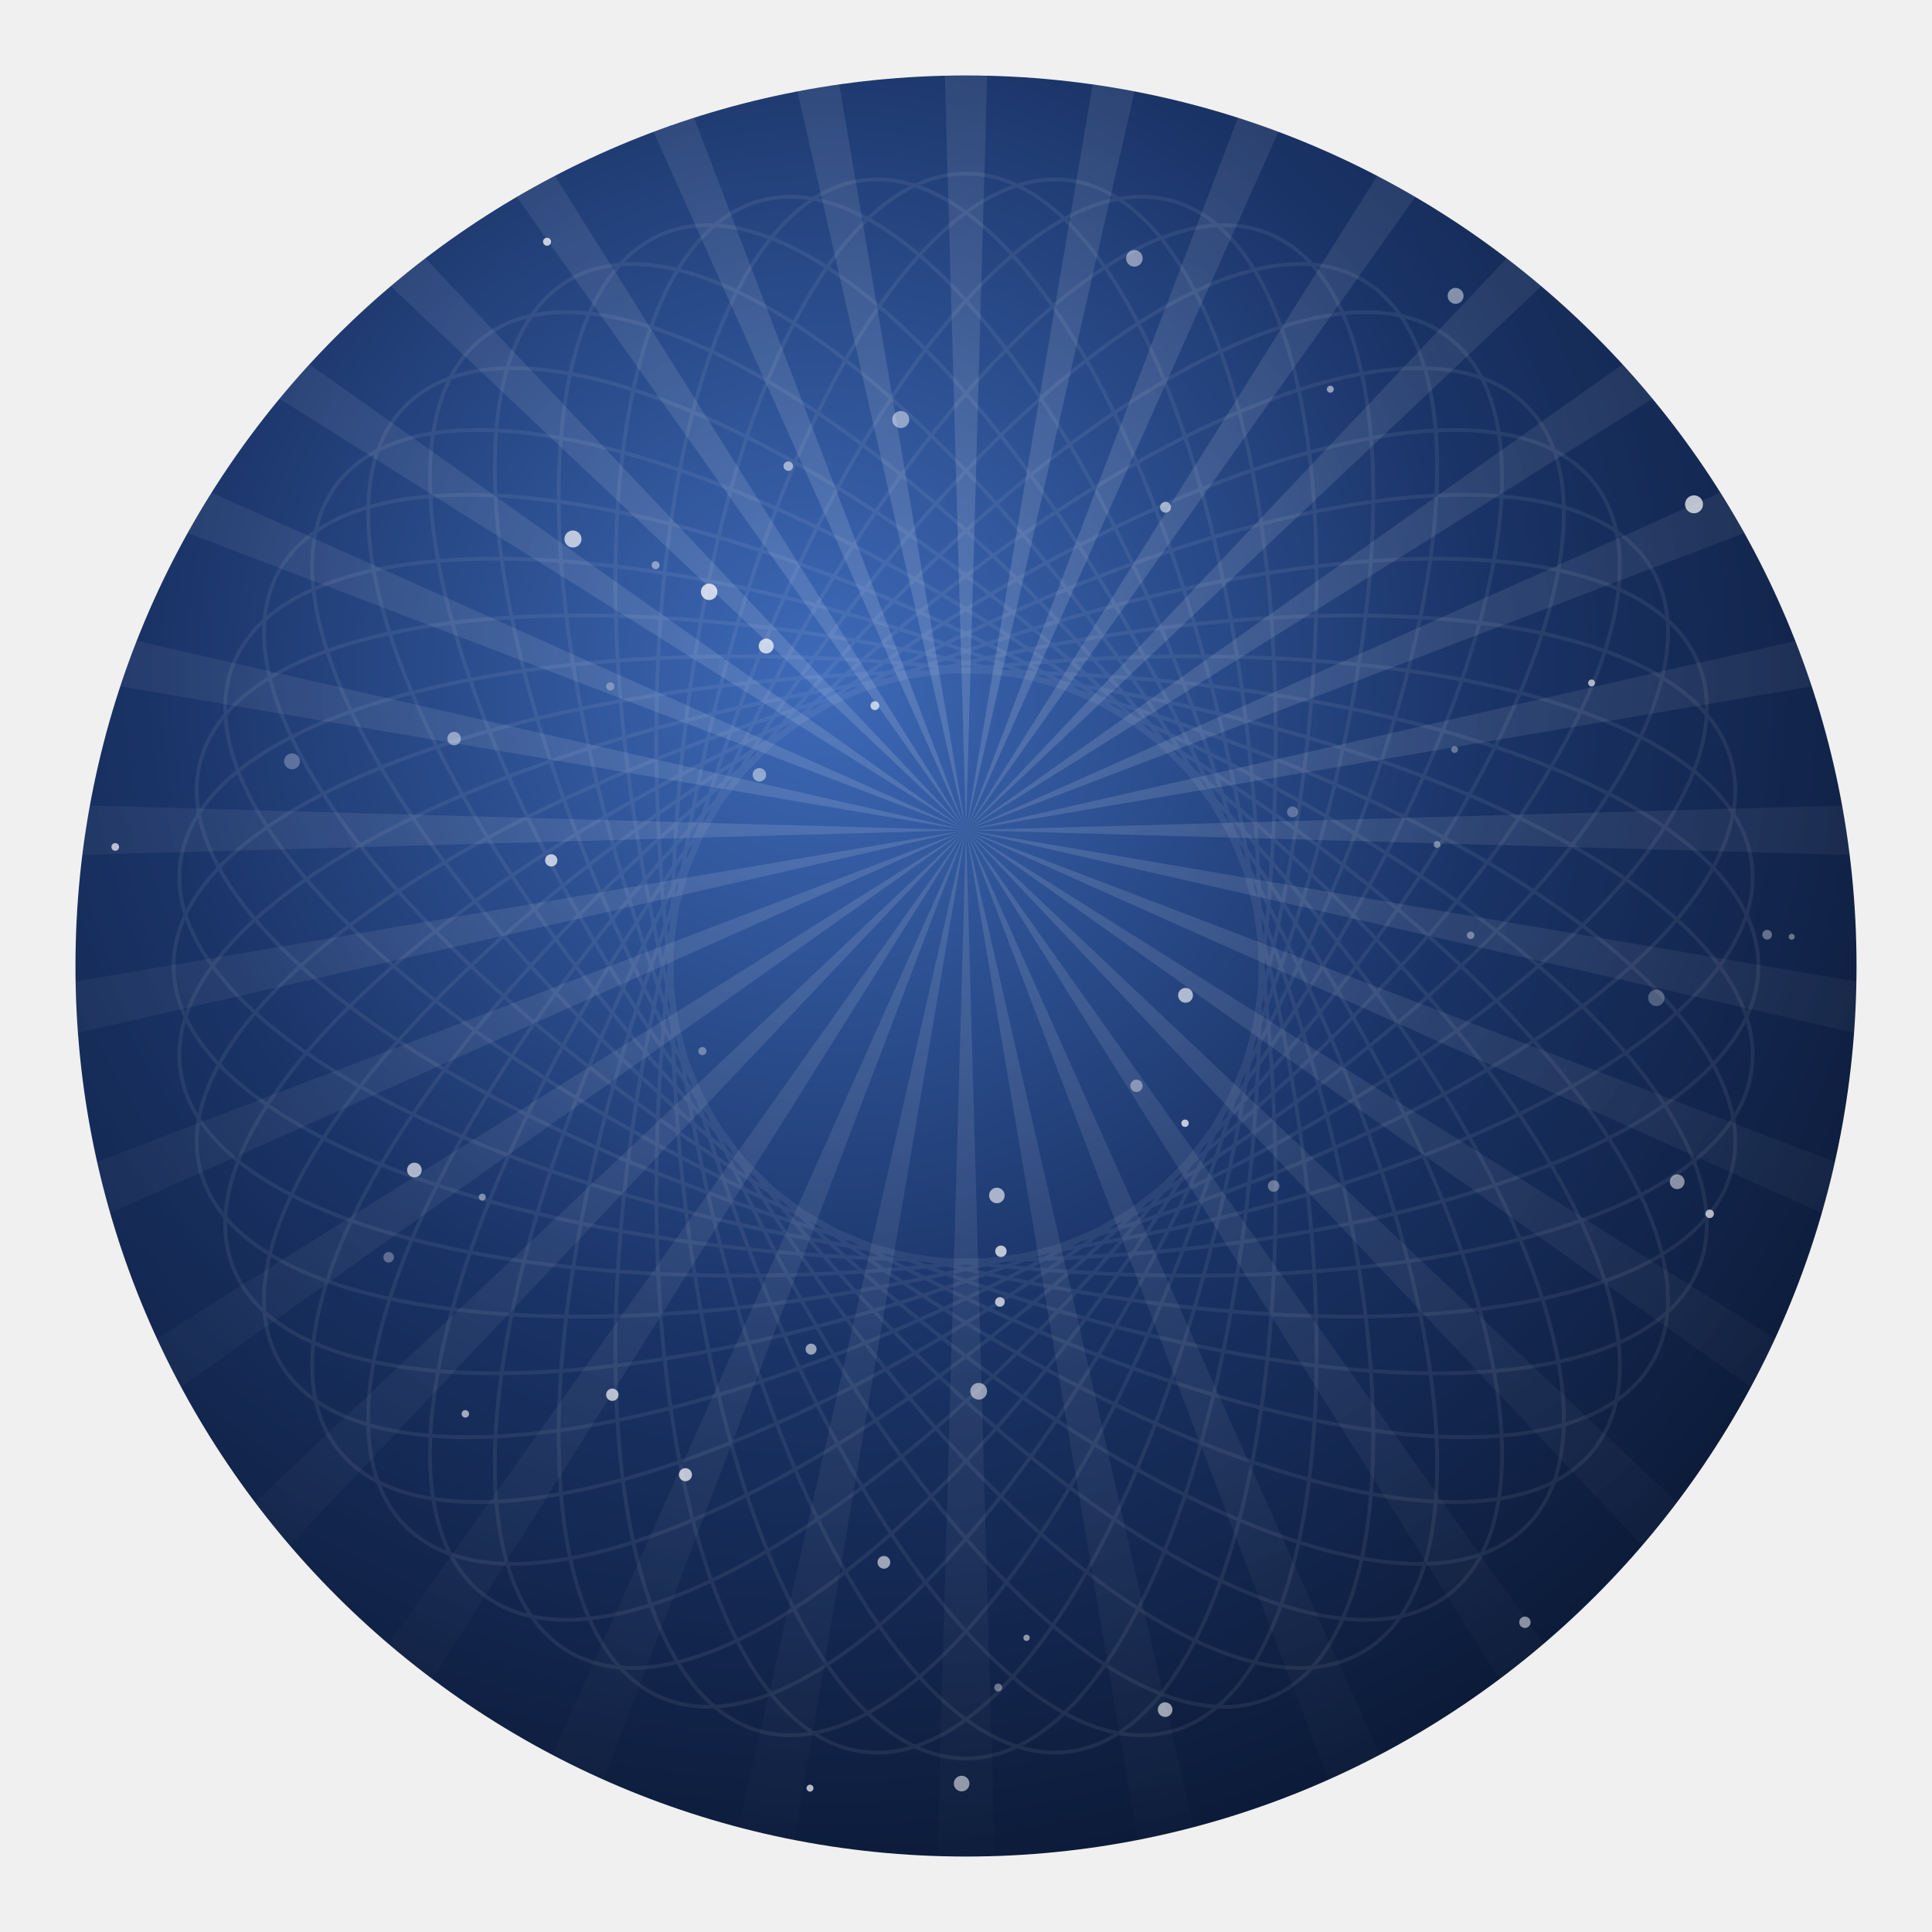
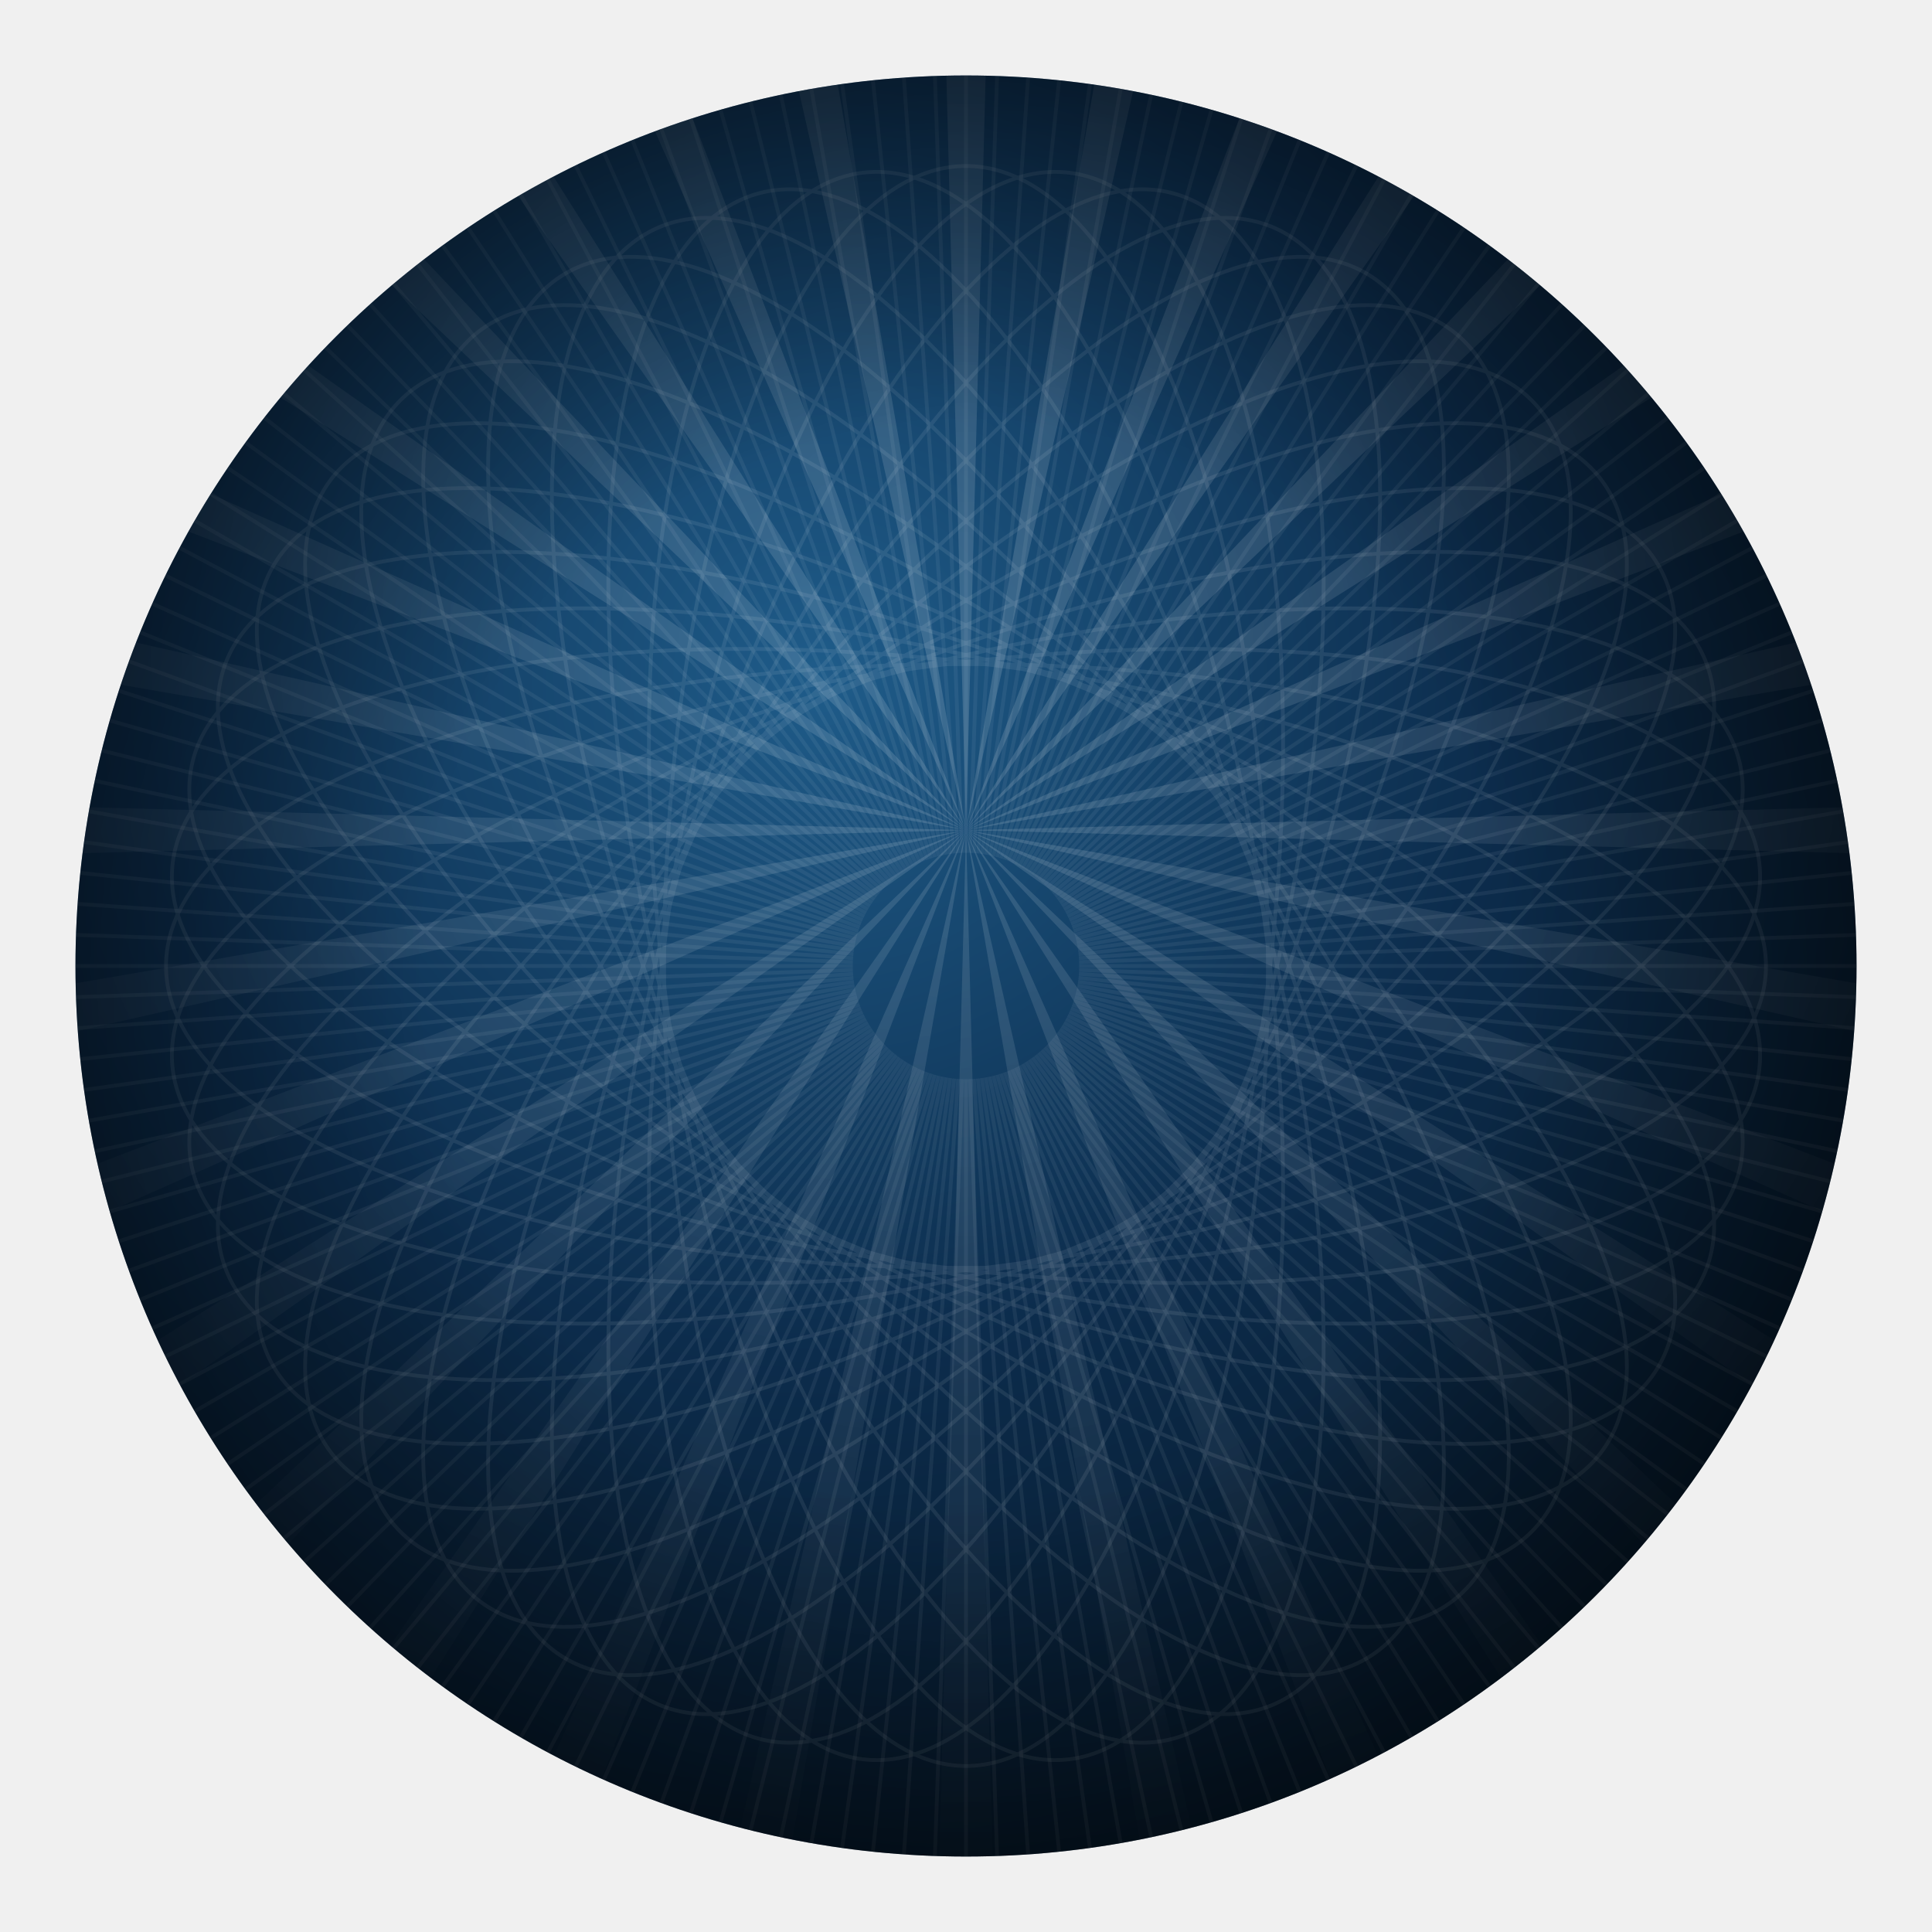
<svg xmlns="http://www.w3.org/2000/svg" viewBox="0 0 512 512">
  <defs>
    <radialGradient id="field" cx=".42" cy=".34" r=".75">
-       <stop offset="0" stop-color="#3E6AB8" />
-       <stop offset="0.5" stop-color="#1A3366" />
-       <stop offset="1" stop-color="#08142C" />
+       <stop offset="0" stop-color="#1F5C8A" />
+       <stop offset="0.5" stop-color="#0C2C4C" />
+       <stop offset="1" stop-color="#04121F" />
    </radialGradient>
    <radialGradient id="rays" cx="0.5" cy="0.43" r=".5">
      <stop offset="0" stop-color="#FFFFFF" stop-opacity=".5" />
      <stop offset="1" stop-color="#FFFFFF" stop-opacity="0" />
+     </radialGradient>
+     <radialGradient id="vig" cx=".5" cy=".5" r=".5">
+       <stop offset=".6" stop-color="#000" stop-opacity="0" />
+       <stop offset="1" stop-color="#000" stop-opacity=".45" />
    </radialGradient>
    <clipPath id="in">
      <circle cx="256" cy="256" r="236" />
    </clipPath>
  </defs>
  <circle cx="256" cy="256" r="236" fill="url(#field)" />
  <g clip-path="url(#in)">
-     <g fill="none" stroke="#FFFFFF" stroke-width="1" opacity=".07">
-       <ellipse cx="256" cy="256" rx="210" ry="78" transform="rotate(0 256 256)" />
-       <ellipse cx="256" cy="256" rx="210" ry="78" transform="rotate(7.5 256 256)" />
-       <ellipse cx="256" cy="256" rx="210" ry="78" transform="rotate(15 256 256)" />
-       <ellipse cx="256" cy="256" rx="210" ry="78" transform="rotate(22.5 256 256)" />
-       <ellipse cx="256" cy="256" rx="210" ry="78" transform="rotate(30 256 256)" />
-       <ellipse cx="256" cy="256" rx="210" ry="78" transform="rotate(37.5 256 256)" />
-       <ellipse cx="256" cy="256" rx="210" ry="78" transform="rotate(45 256 256)" />
-       <ellipse cx="256" cy="256" rx="210" ry="78" transform="rotate(52.5 256 256)" />
-       <ellipse cx="256" cy="256" rx="210" ry="78" transform="rotate(60 256 256)" />
-       <ellipse cx="256" cy="256" rx="210" ry="78" transform="rotate(67.5 256 256)" />
-       <ellipse cx="256" cy="256" rx="210" ry="78" transform="rotate(75 256 256)" />
-       <ellipse cx="256" cy="256" rx="210" ry="78" transform="rotate(82.5 256 256)" />
-       <ellipse cx="256" cy="256" rx="210" ry="78" transform="rotate(90 256 256)" />
-       <ellipse cx="256" cy="256" rx="210" ry="78" transform="rotate(97.5 256 256)" />
-       <ellipse cx="256" cy="256" rx="210" ry="78" transform="rotate(105 256 256)" />
-       <ellipse cx="256" cy="256" rx="210" ry="78" transform="rotate(112.5 256 256)" />
-       <ellipse cx="256" cy="256" rx="210" ry="78" transform="rotate(120 256 256)" />
-       <ellipse cx="256" cy="256" rx="210" ry="78" transform="rotate(127.5 256 256)" />
-       <ellipse cx="256" cy="256" rx="210" ry="78" transform="rotate(135 256 256)" />
-       <ellipse cx="256" cy="256" rx="210" ry="78" transform="rotate(142.5 256 256)" />
-       <ellipse cx="256" cy="256" rx="210" ry="78" transform="rotate(150 256 256)" />
-       <ellipse cx="256" cy="256" rx="210" ry="78" transform="rotate(157.5 256 256)" />
-       <ellipse cx="256" cy="256" rx="210" ry="78" transform="rotate(165 256 256)" />
-       <ellipse cx="256" cy="256" rx="210" ry="78" transform="rotate(172.5 256 256)" />
+     <path d="M256 226L256 20M257.05 226.02L264.24 20.14M258.09 226.07L272.46 20.57M259.14 226.16L280.67 21.29M260.18 226.29L288.84 22.3M261.21 226.46L296.98 23.59M262.24 226.66L305.07 25.16M263.26 226.89L313.09 27.01M264.27 227.16L321.05 29.14M265.27 227.47L328.93 31.55M266.26 227.81L336.72 34.23M267.24 228.18L344.41 37.18M268.2 228.59L351.99 40.4M269.15 229.04L359.46 43.88M270.08 229.51L366.8 47.62M271 230.02L374 51.62M271.9 230.56L381.06 55.86M272.78 231.13L387.97 60.35M273.63 231.73L394.72 65.07M274.47 232.36L401.3 70.03M275.28 233.02L407.7 75.21M276.07 233.71L413.91 80.62M276.84 234.42L419.94 86.24M277.58 235.16L425.76 92.06M278.29 235.93L431.38 98.09M278.98 236.72L436.79 104.3M279.64 237.53L441.97 110.7M280.27 238.37L446.93 117.28M280.87 239.22L451.65 124.03M281.44 240.1L456.14 130.94M281.98 241L460.38 138M282.49 241.92L464.38 145.2M282.96 242.85L468.12 152.54M283.41 243.8L471.6 160.01M283.82 244.76L474.82 167.59M284.19 245.74L477.77 175.28M284.53 246.73L480.45 183.07M284.84 247.73L482.86 190.95M285.11 248.74L484.99 198.91M285.34 249.76L486.84 206.93M285.54 250.79L488.41 215.02M285.71 251.82L489.7 223.16M285.84 252.86L490.71 231.33M285.93 253.91L491.43 239.54M285.98 254.95L491.86 247.76M286 256L492 256M285.98 257.05L491.86 264.24M285.93 258.09L491.43 272.46M285.84 259.14L490.71 280.67M285.71 260.18L489.7 288.84M285.54 261.21L488.41 296.98M285.34 262.24L486.84 305.07M285.11 263.26L484.99 313.09M284.84 264.27L482.86 321.05M284.53 265.27L480.45 328.93M284.19 266.26L477.77 336.72M283.82 267.24L474.82 344.41M283.41 268.2L471.6 351.99M282.96 269.15L468.12 359.46M282.49 270.08L464.38 366.8M281.98 271L460.38 374M281.44 271.9L456.14 381.06M280.87 272.78L451.65 387.97M280.27 273.63L446.93 394.72M279.64 274.47L441.97 401.3M278.98 275.28L436.79 407.7M278.29 276.07L431.38 413.91M277.58 276.84L425.76 419.94M276.84 277.58L419.94 425.76M276.07 278.29L413.91 431.38M275.28 278.98L407.7 436.79M274.47 279.64L401.3 441.97M273.63 280.27L394.72 446.93M272.78 280.87L387.97 451.65M271.9 281.44L381.06 456.14M271 281.98L374 460.38M270.08 282.49L366.8 464.38M269.15 282.96L359.46 468.12M268.2 283.41L351.99 471.6M267.24 283.82L344.41 474.82M266.26 284.19L336.72 477.77M265.27 284.53L328.93 480.45M264.27 284.84L321.05 482.86M263.26 285.11L313.09 484.99M262.24 285.34L305.07 486.84M261.21 285.54L296.98 488.41M260.18 285.71L288.84 489.7M259.14 285.84L280.67 490.71M258.09 285.93L272.46 491.43M257.05 285.98L264.24 491.86M256 286L256 492M254.95 285.98L247.76 491.86M253.91 285.93L239.54 491.43M252.86 285.84L231.33 490.71M251.82 285.71L223.16 489.7M250.79 285.54L215.02 488.41M249.76 285.34L206.93 486.84M248.74 285.11L198.91 484.99M247.73 284.84L190.95 482.86M246.73 284.53L183.07 480.45M245.74 284.19L175.28 477.77M244.76 283.82L167.59 474.82M243.8 283.41L160.01 471.6M242.85 282.96L152.54 468.12M241.92 282.49L145.2 464.38M241 281.98L138 460.38M240.1 281.44L130.94 456.14M239.22 280.87L124.03 451.65M238.37 280.27L117.28 446.93M237.53 279.64L110.7 441.97M236.72 278.98L104.3 436.79M235.93 278.29L98.09 431.38M235.16 277.58L92.06 425.76M234.42 276.84L86.24 419.94M233.71 276.07L80.62 413.91M233.02 275.28L75.21 407.7M232.36 274.47L70.03 401.3M231.73 273.63L65.07 394.72M231.13 272.78L60.35 387.97M230.56 271.9L55.86 381.06M230.02 271L51.62 374M229.51 270.08L47.62 366.8M229.04 269.15L43.88 359.46M228.59 268.2L40.4 351.99M228.18 267.24L37.18 344.41M227.81 266.26L34.23 336.72M227.47 265.27L31.55 328.93M227.16 264.27L29.14 321.05M226.89 263.26L27.01 313.09M226.66 262.24L25.16 305.07M226.46 261.21L23.59 296.98M226.29 260.18L22.3 288.84M226.16 259.14L21.29 280.67M226.07 258.09L20.57 272.46M226.02 257.05L20.14 264.24M226 256L20 256M226.02 254.95L20.14 247.76M226.07 253.91L20.57 239.54M226.16 252.86L21.29 231.33M226.29 251.82L22.3 223.16M226.46 250.79L23.59 215.02M226.66 249.76L25.16 206.93M226.89 248.74L27.01 198.91M227.16 247.73L29.14 190.95M227.47 246.73L31.55 183.07M227.81 245.74L34.23 175.28M228.18 244.76L37.18 167.59M228.59 243.8L40.4 160.01M229.04 242.85L43.88 152.54M229.51 241.92L47.62 145.2M230.02 241L51.62 138M230.56 240.1L55.86 130.94M231.13 239.22L60.35 124.03M231.73 238.37L65.07 117.28M232.36 237.53L70.03 110.7M233.02 236.72L75.21 104.3M233.71 235.93L80.62 98.09M234.42 235.16L86.24 92.06M235.16 234.42L92.06 86.24M235.93 233.71L98.09 80.62M236.72 233.02L104.3 75.21M237.53 232.36L110.7 70.03M238.37 231.73L117.28 65.07M239.22 231.13L124.03 60.35M240.1 230.56L130.94 55.86M241 230.02L138 51.62M241.92 229.51L145.2 47.62M242.85 229.04L152.54 43.88M243.8 228.59L160.01 40.4M244.76 228.18L167.59 37.18M245.74 227.81L175.28 34.23M246.73 227.47L183.07 31.55M247.73 227.16L190.95 29.14M248.74 226.89L198.91 27.01M249.76 226.66L206.93 25.16M250.79 226.46L215.02 23.59M251.82 226.29L223.16 22.3M252.86 226.16L231.33 21.29M253.91 226.07L239.54 20.57M254.95 226.02L247.76 20.14" stroke="#FFFFFF" stroke-width="1" opacity=".06" />
+     <g fill="none" stroke="#FFFFFF" stroke-width="1" opacity=".08">
+       <ellipse cx="256" cy="256" rx="212" ry="80" transform="rotate(0 256 256)" />
+       <ellipse cx="256" cy="256" rx="212" ry="80" transform="rotate(7.5 256 256)" />
+       <ellipse cx="256" cy="256" rx="212" ry="80" transform="rotate(15 256 256)" />
+       <ellipse cx="256" cy="256" rx="212" ry="80" transform="rotate(22.5 256 256)" />
+       <ellipse cx="256" cy="256" rx="212" ry="80" transform="rotate(30 256 256)" />
+       <ellipse cx="256" cy="256" rx="212" ry="80" transform="rotate(37.5 256 256)" />
+       <ellipse cx="256" cy="256" rx="212" ry="80" transform="rotate(45 256 256)" />
+       <ellipse cx="256" cy="256" rx="212" ry="80" transform="rotate(52.5 256 256)" />
+       <ellipse cx="256" cy="256" rx="212" ry="80" transform="rotate(60 256 256)" />
+       <ellipse cx="256" cy="256" rx="212" ry="80" transform="rotate(67.5 256 256)" />
+       <ellipse cx="256" cy="256" rx="212" ry="80" transform="rotate(75 256 256)" />
+       <ellipse cx="256" cy="256" rx="212" ry="80" transform="rotate(82.5 256 256)" />
+       <ellipse cx="256" cy="256" rx="212" ry="80" transform="rotate(90 256 256)" />
+       <ellipse cx="256" cy="256" rx="212" ry="80" transform="rotate(97.5 256 256)" />
+       <ellipse cx="256" cy="256" rx="212" ry="80" transform="rotate(105 256 256)" />
+       <ellipse cx="256" cy="256" rx="212" ry="80" transform="rotate(112.5 256 256)" />
+       <ellipse cx="256" cy="256" rx="212" ry="80" transform="rotate(120 256 256)" />
+       <ellipse cx="256" cy="256" rx="212" ry="80" transform="rotate(127.5 256 256)" />
+       <ellipse cx="256" cy="256" rx="212" ry="80" transform="rotate(135 256 256)" />
+       <ellipse cx="256" cy="256" rx="212" ry="80" transform="rotate(142.5 256 256)" />
+       <ellipse cx="256" cy="256" rx="212" ry="80" transform="rotate(150 256 256)" />
+       <ellipse cx="256" cy="256" rx="212" ry="80" transform="rotate(157.5 256 256)" />
+       <ellipse cx="256" cy="256" rx="212" ry="80" transform="rotate(165 256 256)" />
+       <ellipse cx="256" cy="256" rx="212" ry="80" transform="rotate(172.5 256 256)" />
    </g>
-     <path d="M256 220L246.76 -109.87L265.24 -109.87zM256 220L311.29 -105.33L329.42 -101.73zM256 220L373.7 -88.3L390.77 -81.23zM256 220L431.58 -59.41L446.95 -49.14zM256 220L482.72 -19.79L495.79 -6.72zM256 220L525.14 29.05L535.41 44.42zM256 220L557.23 85.23L564.3 102.3zM256 220L577.73 146.58L581.33 164.71zM256 220L585.87 210.76L585.87 229.24zM256 220L581.33 275.29L577.73 293.42zM256 220L564.3 337.7L557.23 354.77zM256 220L535.41 395.58L525.14 410.95zM256 220L495.79 446.72L482.72 459.79zM256 220L446.95 489.14L431.58 499.41zM256 220L390.77 521.23L373.7 528.3zM256 220L329.42 541.73L311.29 545.33zM256 220L265.24 549.87L246.76 549.87zM256 220L200.71 545.33L182.58 541.73zM256 220L138.3 528.3L121.23 521.23zM256 220L80.42 499.41L65.05 489.14zM256 220L29.28 459.79L16.21 446.72zM256 220L-13.14 410.95L-23.41 395.58zM256 220L-45.23 354.77L-52.3 337.7zM256 220L-65.73 293.42L-69.33 275.29zM256 220L-73.87 229.24L-73.87 210.76zM256 220L-69.33 164.71L-65.73 146.58zM256 220L-52.3 102.3L-45.23 85.23zM256 220L-23.41 44.42L-13.14 29.05zM256 220L16.21 -6.72L29.28 -19.79zM256 220L65.05 -49.14L80.42 -59.41zM256 220L121.23 -81.23L138.3 -88.3zM256 220L182.58 -101.73L200.71 -105.33z" fill="url(#rays)" opacity="0.3" />
-     <g fill="#FFFFFF">
-       <circle cx="301.18" cy="287.75" r="1.63" opacity="0.4" />
-       <circle cx="468.31" cy="247.71" r="1.28" opacity="0.35" />
-       <circle cx="300.62" cy="68.46" r="2.2" opacity="0.47" />
-       <circle cx="352.55" cy="103.15" r="0.92" opacity="0.52" />
-       <circle cx="234.24" cy="414.03" r="1.69" opacity="0.58" />
-       <circle cx="264.54" cy="447.21" r="1.05" opacity="0.38" />
-       <circle cx="314.18" cy="263.77" r="1.97" opacity="0.63" />
-       <circle cx="203.05" cy="171.21" r="1.98" opacity="0.72" />
-       <circle cx="161.73" cy="181.9" r="1.09" opacity="0.3" />
-       <circle cx="254.84" cy="472.66" r="2.07" opacity="0.54" />
-       <circle cx="337.53" cy="314.31" r="1.53" opacity="0.34" />
-       <circle cx="453.08" cy="321.68" r="1.13" opacity="0.67" />
-       <circle cx="187.93" cy="156.84" r="2.18" opacity="0.75" />
-       <circle cx="214.66" cy="473.88" r="0.92" opacity="0.7" />
-       <circle cx="120.34" cy="195.73" r="1.79" opacity="0.45" />
-       <circle cx="438.95" cy="264.43" r="2.18" opacity="0.26" />
-       <circle cx="385.48" cy="198.63" r="0.9" opacity="0.33" />
-       <circle cx="389.73" cy="247.86" r="0.99" opacity="0.37" />
-       <circle cx="109.82" cy="310.06" r="1.94" opacity="0.64" />
-       <circle cx="214.94" cy="357.54" r="1.46" opacity="0.55" />
-       <circle cx="264.18" cy="316.81" r="2.06" opacity="0.61" />
-       <circle cx="308.77" cy="453.07" r="1.94" opacity="0.58" />
-       <circle cx="448.93" cy="133.65" r="2.38" opacity="0.71" />
-       <circle cx="127.81" cy="317.24" r="0.92" opacity="0.43" />
-       <circle cx="77.39" cy="201.76" r="2.11" opacity="0.27" />
-       <circle cx="123.32" cy="374.69" r="0.99" opacity="0.6" />
-       <circle cx="238.7" cy="111.18" r="2.26" opacity="0.48" />
-       <circle cx="201.25" cy="205.33" r="1.78" opacity="0.46" />
-       <circle cx="421.78" cy="180.98" r="0.91" opacity="0.63" />
-       <circle cx="474.82" cy="248.25" r="0.8" opacity="0.37" />
-       <circle cx="314.05" cy="297.67" r="0.98" opacity="0.73" />
-       <circle cx="151.84" cy="142.84" r="2.26" opacity="0.68" />
-       <circle cx="264.99" cy="345.03" r="1.28" opacity="0.69" />
-       <circle cx="404.12" cy="429.92" r="1.51" opacity="0.51" />
-       <circle cx="162.27" cy="369.62" r="1.64" opacity="0.68" />
-       <circle cx="146.08" cy="228" r="1.63" opacity="0.7" />
-       <circle cx="265.26" cy="331.6" r="1.51" opacity="0.72" />
-       <circle cx="231.85" cy="187.01" r="1.17" opacity="0.68" />
-       <circle cx="385.75" cy="78.41" r="2.11" opacity="0.47" />
-       <circle cx="173.74" cy="149.79" r="1.05" opacity="0.44" />
-       <circle cx="342.52" cy="215.17" r="1.45" opacity="0.27" />
-       <circle cx="186.14" cy="278.55" r="1.08" opacity="0.34" />
-       <circle cx="380.84" cy="223.78" r="0.89" opacity="0.41" />
-       <circle cx="208.9" cy="123.53" r="1.26" opacity="0.54" />
-       <circle cx="181.65" cy="390.81" r="1.73" opacity="0.71" />
-       <circle cx="30.54" cy="224.45" r="1.02" opacity="0.68" />
-       <circle cx="259.36" cy="368.7" r="2.22" opacity="0.53" />
-       <circle cx="272.05" cy="434.04" r="0.84" opacity="0.53" />
-       <circle cx="308.88" cy="134.42" r="1.44" opacity="0.56" />
-       <circle cx="444.47" cy="313.18" r="1.95" opacity="0.5" />
-       <circle cx="103" cy="333.19" r="1.4" opacity="0.3" />
-       <circle cx="144.97" cy="64.06" r="1.06" opacity="0.74" />
-     </g>
+     <path d="M256 220L247.42 -109.89L264.58 -109.89zM256 220L311.94 -105.22L328.77 -101.88zM256 220L374.32 -88.06L390.17 -81.49zM256 220L432.14 -59.06L446.41 -49.53zM256 220L483.2 -19.33L495.33 -7.2zM256 220L525.53 29.59L535.06 43.86zM256 220L557.49 85.83L564.06 101.68zM256 220L577.88 147.23L581.22 164.06zM256 220L585.89 211.42L585.89 228.58zM256 220L581.22 275.94L577.88 292.77zM256 220L564.06 338.32L557.49 354.17zM256 220L535.06 396.14L525.53 410.41zM256 220L495.33 447.2L483.2 459.33zM256 220L446.41 489.53L432.14 499.06zM256 220L390.17 521.49L374.32 528.06zM256 220L328.77 541.88L311.94 545.22zM256 220L264.58 549.89L247.42 549.89zM256 220L200.06 545.22L183.23 541.88zM256 220L137.68 528.06L121.83 521.49zM256 220L79.86 499.06L65.59 489.53zM256 220L28.8 459.33L16.67 447.2zM256 220L-13.53 410.41L-23.06 396.14zM256 220L-45.49 354.17L-52.06 338.32zM256 220L-65.88 292.77L-69.22 275.94zM256 220L-73.89 228.58L-73.89 211.42zM256 220L-69.22 164.06L-65.88 147.23zM256 220L-52.06 101.68L-45.49 85.83zM256 220L-23.06 43.86L-13.53 29.59zM256 220L16.67 -7.2L28.8 -19.33zM256 220L65.59 -49.53L79.86 -59.06zM256 220L121.83 -81.49L137.68 -88.06zM256 220L183.23 -101.88L200.06 -105.22z" fill="url(#rays)" opacity="0.3" />
+     <g fill="#FFFFFF" />
+     <circle cx="256" cy="256" r="236" fill="url(#vig)" />
  </g>
</svg>
